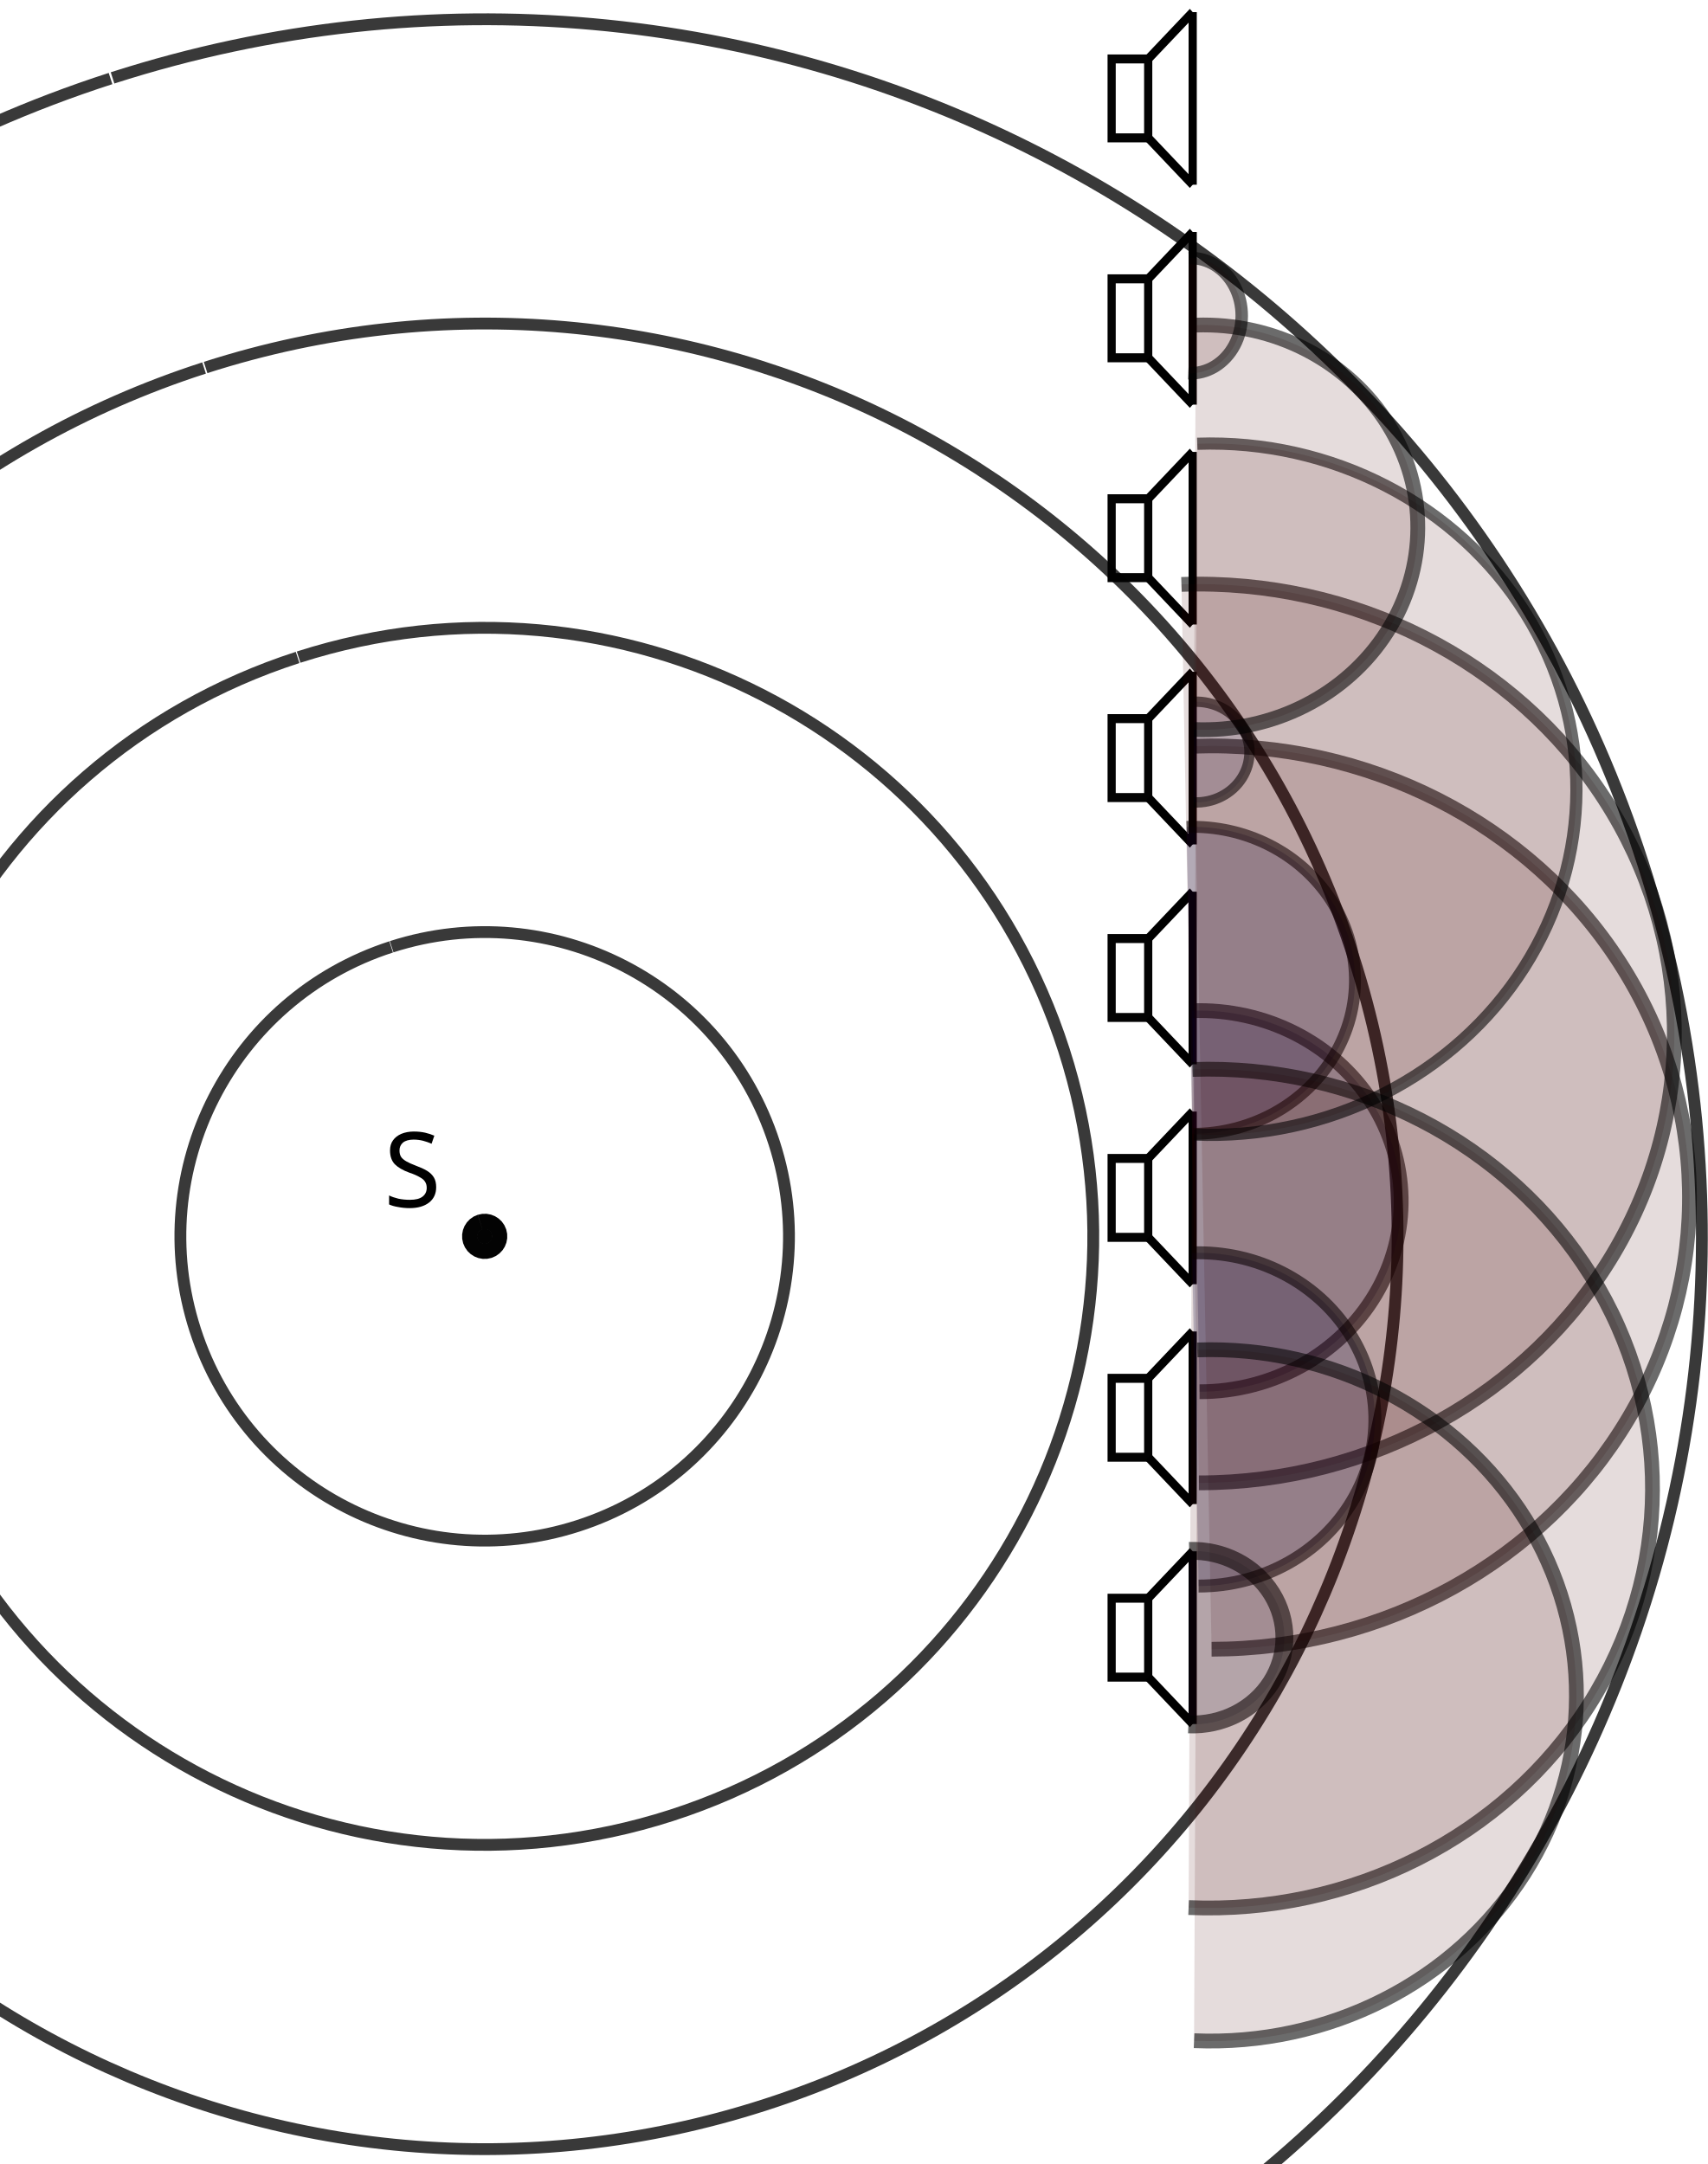
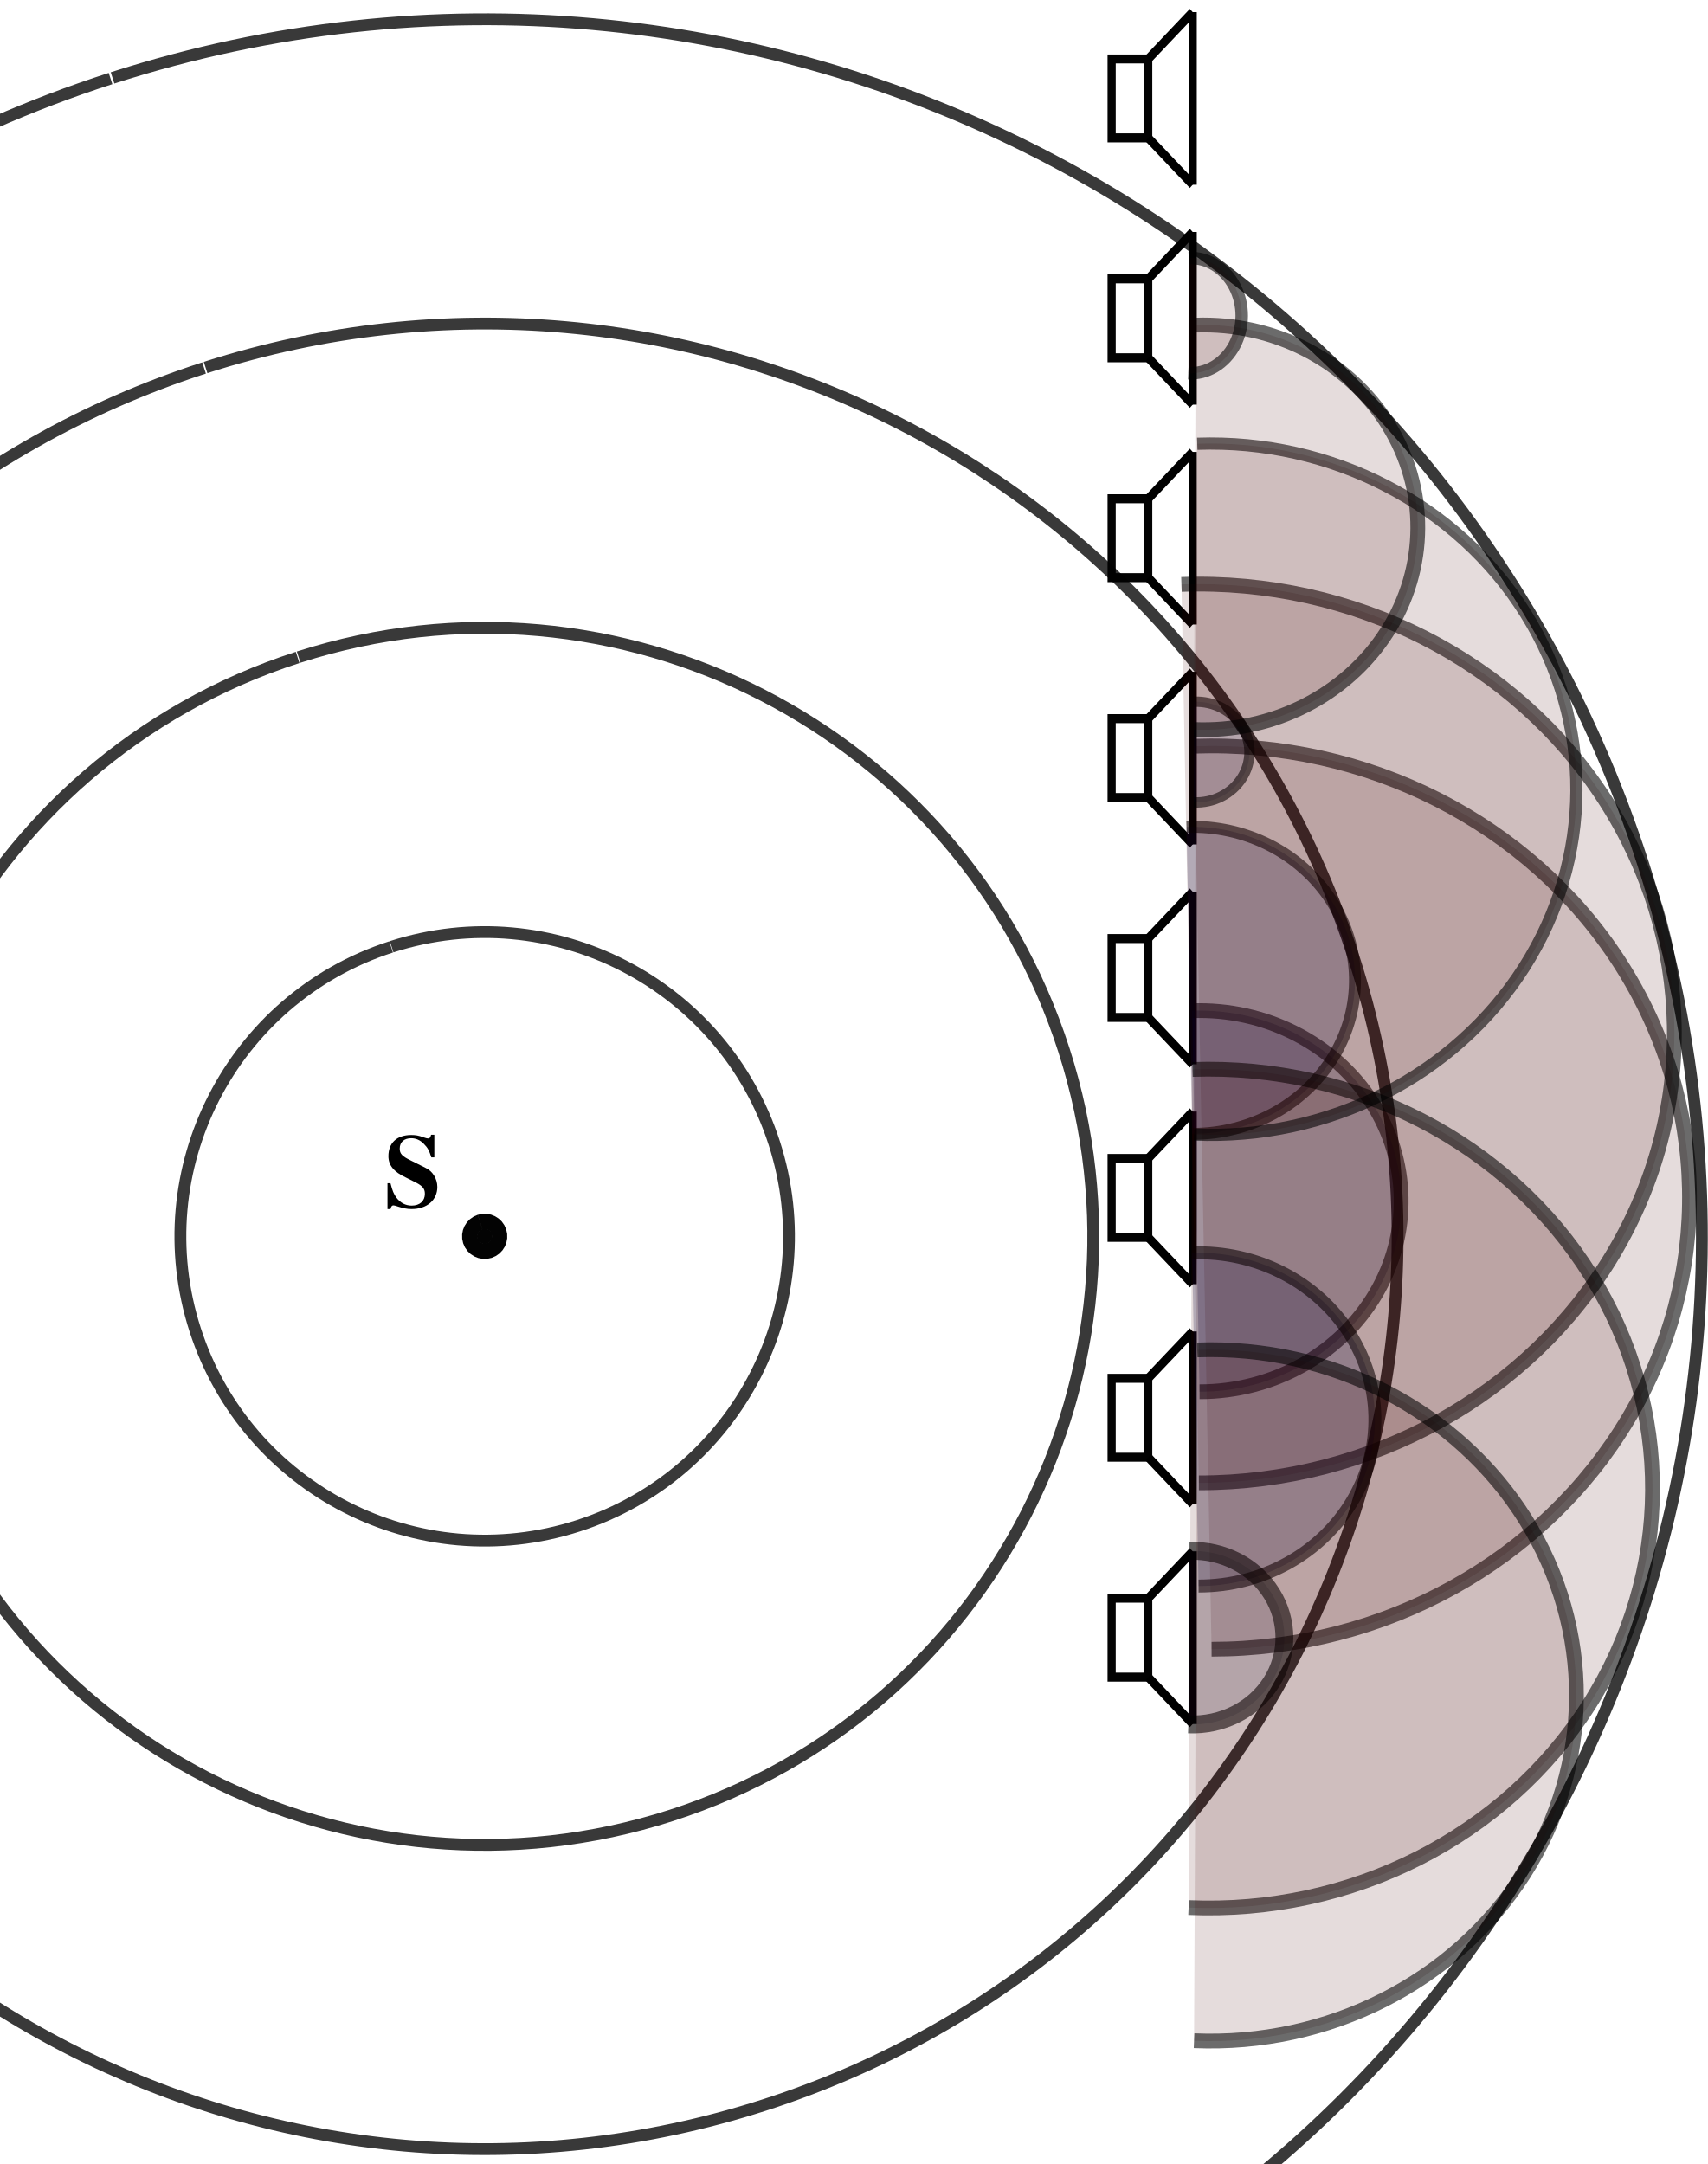
<svg xmlns="http://www.w3.org/2000/svg" xmlns:xlink="http://www.w3.org/1999/xlink" width="115.64mm" height="146.546mm" viewBox="0 0 115.64 146.546" version="1.1" id="svg8">
  <defs id="defs2">
    <symbol id="g4818">
      <rect y="26.966" x="11.936" height="3.909" width="7.689" id="rect821" style="opacity:0.988;fill:none;fill-opacity:1;stroke:#000000;stroke-width:0.875;stroke-miterlimit:4;stroke-dasharray:none;stroke-dashoffset:0;stroke-opacity:1" />
      <path id="path823" d="m 7.371,22.211 c 16.82,0 16.82,0 16.82,0" style="fill:none;stroke:#000000;stroke-width:0.875;stroke-linecap:butt;stroke-linejoin:miter;stroke-miterlimit:4;stroke-dasharray:none;stroke-opacity:1" />
      <path id="path829" d="m 7.371,22.211 4.565,4.754" style="fill:none;stroke:#000000;stroke-width:0.875;stroke-linecap:butt;stroke-linejoin:miter;stroke-miterlimit:4;stroke-dasharray:none;stroke-opacity:1" />
      <path id="path831" d="m 24.19,22.211 c -4.565,4.754 -4.565,4.754 -4.565,4.754" style="fill:none;stroke:#000000;stroke-width:0.875;stroke-linecap:butt;stroke-linejoin:miter;stroke-miterlimit:4;stroke-dasharray:none;stroke-opacity:1" />
    </symbol>
    <symbol id="g5300">
      <path id="path5286" d="m 42.428,96.011 c 0.979,-1.416 2.618,-1.641 3.874,0" style="fill:none;stroke:#000000;stroke-width:0.3;stroke-linecap:butt;stroke-linejoin:miter;stroke-miterlimit:4;stroke-dasharray:none;stroke-opacity:1" />
      <path id="path5288" d="m 41.105,94.688 c 1.845,-1.901 4.226,-2.347 6.52,0" style="fill:none;stroke:#000000;stroke-width:0.3;stroke-linecap:butt;stroke-linejoin:miter;stroke-miterlimit:4;stroke-dasharray:none;stroke-opacity:1" />
      <path id="path5290" d="m 39.688,93.932 c 2.513,-3.484 6.806,-3.87 9.449,0.095" style="fill:none;stroke:#000000;stroke-width:0.3;stroke-linecap:butt;stroke-linejoin:miter;stroke-miterlimit:4;stroke-dasharray:none;stroke-opacity:1" />
      <ellipse ry="0.236" rx="0.189" cy="96.72" cx="44.412" id="path5292" style="opacity:0.988;fill:none;fill-opacity:1;stroke:#000000;stroke-width:0.3;stroke-linejoin:round;stroke-miterlimit:4;stroke-dasharray:none;stroke-dashoffset:0;stroke-opacity:1" />
    </symbol>
  </defs>
  <g id="layer1" transform="translate(-25.41521,-31.18766)">
    <symbol id="g4985-1" transform="scale(0.2645833)">
      <rect y="40.732" x="8.506" height="6.682" width="10.691" id="rect4976-0" style="opacity:0.988;fill:none;fill-opacity:1;stroke:#000000;stroke-width:0.875;stroke-linejoin:round;stroke-miterlimit:4;stroke-dasharray:none;stroke-dashoffset:0;stroke-opacity:1" />
      <text id="text4980-6" y="46.078" x="9.441" style="font-style:normal;font-weight:normal;font-size:10.583px;line-height:2;font-family:sans-serif;letter-spacing:0px;word-spacing:0px;fill:#000000;fill-opacity:1;stroke:none;stroke-width:0.265" xml:space="preserve">
        <tspan style="font-size:5.644px;line-height:2;stroke-width:0.265" y="46.078" x="9.441" id="tspan4978-3">RPi</tspan>
      </text>
    </symbol>
    <g id="g4958" transform="rotate(90,50.51243,81.68594)">
      <use transform="matrix(0.6950356,0,0,0.6333924,55.27535,11.95441)" height="100%" width="100%" y="0" x="0" id="use4826-5" xlink:href="#g4818" />
      <use transform="matrix(0.6950356,0,0,0.6333924,70.16651,11.95441)" height="100%" width="100%" y="0" x="0" id="use4826-8" xlink:href="#g4818" />
      <use transform="matrix(0.6950356,0,0,0.6333924,25.49303,11.95441)" height="100%" width="100%" y="0" x="0" id="use4826" xlink:href="#g4818" />
      <use transform="matrix(0.6950356,0,0,0.6333924,40.38419,11.95441)" height="100%" width="100%" y="0" x="0" id="use4826-81" xlink:href="#g4818" />
      <use transform="matrix(0.6950356,0,0,0.6333924,-4.289302,11.95441)" height="100%" width="100%" y="0" x="0" id="use4826-1" xlink:href="#g4818" />
      <use transform="matrix(0.6950356,0,0,0.6333924,10.60186,11.95441)" height="100%" width="100%" y="0" x="0" id="use4826-81-9" xlink:href="#g4818" />
      <use transform="matrix(0.6950356,0,0,0.6333924,85.05768,11.95441)" height="100%" width="100%" y="0" x="0" id="use4826-8-5" xlink:href="#g4818" />
      <use transform="matrix(0.6950356,0,0,0.6333924,99.94884,11.95441)" height="100%" width="100%" y="0" x="0" id="use4826-8-3" xlink:href="#g4818" />
    </g>
    <circle style="opacity:0.988;fill:none;fill-opacity:1;stroke:#000000;stroke-width:0;stroke-linejoin:round;stroke-miterlimit:4;stroke-dasharray:none;stroke-dashoffset:0;stroke-opacity:1" id="path4974" cx="42.333" cy="122.375" r="21.167" />
    <g id="g5079">
      <g id="g5086" transform="rotate(20.09258,63.84092,111.3596)">
        <path style="opacity:0.988;fill:none;fill-opacity:1;stroke:#000000;stroke-width:0.8;stroke-linejoin:round;stroke-miterlimit:4;stroke-dasharray:none;stroke-dashoffset:0;stroke-opacity:0.784" id="path5062" d="m 47.143,100.368 a 20.6,20.6 0 0 1 28.903,3.594 20.6,20.6 0 0 1 -3.581,28.905 20.6,20.6 0 0 1 -28.907,-3.568 20.6,20.6 0 0 1 3.556,-28.908" />
        <path d="m 34.489,84.113 a 41.199,41.199 0 0 1 57.807,7.187 41.199,41.199 0 0 1 -7.162,57.81 41.199,41.199 0 0 1 -57.813,-7.137 41.199,41.199 0 0 1 7.112,-57.816" id="path22546" style="opacity:0.988;fill:none;fill-opacity:1;stroke:#000000;stroke-width:0.8;stroke-linejoin:round;stroke-miterlimit:4;stroke-dasharray:none;stroke-dashoffset:0;stroke-opacity:0.784" />
        <path d="M 21.835,67.858 A 61.799,61.799 0 0 1 108.545,78.639 61.799,61.799 0 0 1 97.802,165.354 61.799,61.799 0 0 1 11.082,154.649 61.799,61.799 0 0 1 21.75,67.924" id="path22550" style="opacity:0.988;fill:none;fill-opacity:1;stroke:#000000;stroke-width:0.8;stroke-linejoin:round;stroke-miterlimit:4;stroke-dasharray:none;stroke-dashoffset:0;stroke-opacity:0.784" />
        <path d="M 9.181,51.603 A 82.399,82.399 0 0 1 124.795,65.978 82.399,82.399 0 0 1 110.47,181.598 82.399,82.399 0 0 1 -5.156,167.324 82.399,82.399 0 0 1 9.068,51.692" id="path22552" style="opacity:0.988;fill:none;fill-opacity:1;stroke:#000000;stroke-width:0.8;stroke-linejoin:round;stroke-miterlimit:4;stroke-dasharray:none;stroke-dashoffset:0;stroke-opacity:0.784" />
        <path style="opacity:0.988;fill:#000000;fill-opacity:1;stroke:#000000;stroke-width:2.018;stroke-linejoin:round;stroke-miterlimit:4;stroke-dasharray:none;stroke-dashoffset:0;stroke-opacity:1" id="path22556" d="m 59.476,116.21 a 0.523,0.523 0 0 1 0.733,0.091 0.523,0.523 0 0 1 -0.091,0.733 0.523,0.523 0 0 1 -0.734,-0.091 0.523,0.523 0 0 1 0.09,-0.734" />
-         <text xml:space="preserve" style="font-style:normal;font-weight:normal;font-size:3.175px;line-height:1.25;font-family:sans-serif;letter-spacing:0px;word-spacing:0px;fill:#000000;fill-opacity:1;stroke:none;stroke-width:0.265" x="9.263" y="128.08" id="text22568" transform="rotate(-20.09258)">
-           <tspan id="tspan22566" x="9.263" y="128.08" style="font-size:7.056px;stroke-width:0.265">S</tspan>
+         <text xml:space="preserve" style="font-style:normal;font-weight:bold;font-size:3.175px;line-height:1.25;font-family:'Nimbus Roman';letter-spacing:0px;word-spacing:0px;fill:#000000;fill-opacity:1;stroke:none;stroke-width:0.265;-inkscape-font-specification:'Nimbus Roman,  Bold';font-stretch:normal;font-variant:normal;" x="9.263" y="128.08" id="text22568" transform="rotate(-20.09258)">
+           <tspan id="tspan22566" x="9.263" y="128.08" style="font-size:7.056px;stroke-width:0.265;-inkscape-font-specification:'Nimbus Roman,  Bold';font-family:'Nimbus Roman';font-weight:bold;font-style:normal;font-stretch:normal;font-variant:normal;">S</tspan>
        </text>
        <path style="opacity:0.988;fill:#000040;fill-opacity:0.232;stroke:#000000;stroke-width:1;stroke-linejoin:round;stroke-miterlimit:4;stroke-dasharray:none;stroke-dashoffset:0;stroke-opacity:0.588" id="path22570" transform="rotate(-20.09258)" d="m 63.998,114.788 a 13.654,12.906 0 0 1 12.155,6.173 13.654,12.906 0 0 1 0.253,13.04 13.654,12.906 0 0 1 -11.907,6.59" />
        <path d="m 64.128,96.876 a 32.36,30.586 0 0 1 28.807,14.63 32.36,30.586 0 0 1 0.599,30.904 32.36,30.586 0 0 1 -28.22,15.618" transform="rotate(-20.09258)" id="path22574" style="opacity:0.988;fill:#480000;fill-opacity:0.137;stroke:#000000;stroke-width:0.998;stroke-linejoin:round;stroke-miterlimit:4;stroke-dasharray:none;stroke-dashoffset:0;stroke-opacity:0.588" />
        <path d="m 63.621,102.341 a 10.999,10.397 0 0 1 9.792,4.973 10.999,10.397 0 0 1 0.204,10.505 10.999,10.397 0 0 1 -9.592,5.309" transform="rotate(-20.09258)" id="path22576" style="opacity:0.988;fill:#000040;fill-opacity:0.232;stroke:#000000;stroke-width:0.806;stroke-linejoin:round;stroke-miterlimit:4;stroke-dasharray:none;stroke-dashoffset:0;stroke-opacity:0.588" />
        <path style="opacity:0.988;fill:#480000;fill-opacity:0.137;stroke:#000000;stroke-width:1;stroke-linejoin:round;stroke-miterlimit:4;stroke-dasharray:none;stroke-dashoffset:0;stroke-opacity:0.588" id="path22578" transform="rotate(-20.09258)" d="m 63.274,85.918 a 32.197,30.432 0 0 1 28.661,14.556 32.197,30.432 0 0 1 0.596,30.748 32.197,30.432 0 0 1 -28.078,15.539" />
        <path d="m 63.996,131.188 a 11.939,11.285 0 0 1 10.628,5.398 11.939,11.285 0 0 1 0.221,11.402 11.939,11.285 0 0 1 -10.412,5.762" transform="rotate(-20.09258)" id="path22580" style="opacity:0.988;fill:#000040;fill-opacity:0.232;stroke:#000000;stroke-width:0.874;stroke-linejoin:round;stroke-miterlimit:4;stroke-dasharray:none;stroke-dashoffset:0;stroke-opacity:0.588" />
        <path style="opacity:0.988;fill:#480000;fill-opacity:0.137;stroke:#000000;stroke-width:1;stroke-linejoin:round;stroke-miterlimit:4;stroke-dasharray:none;stroke-dashoffset:0;stroke-opacity:0.588" id="path22582" transform="rotate(-20.09258)" d="m 64.019,118.766 a 30.049,28.402 0 0 1 26.984,13.954 30.049,28.402 0 0 1 -0.134,29.072 30.049,28.402 0 0 1 -27.111,13.731" />
        <path d="m 63.798,151.369 a 6.22,5.879 0 0 1 5.585,2.888 6.22,5.879 0 0 1 -0.028,6.017 6.22,5.879 0 0 1 -5.611,2.842" transform="rotate(-20.09258)" id="path22584" style="opacity:0.988;fill:#00002f;fill-opacity:0.137;stroke:#000000;stroke-width:1.209;stroke-linejoin:round;stroke-miterlimit:4;stroke-dasharray:none;stroke-dashoffset:0;stroke-opacity:0.588" />
        <path style="opacity:0.988;fill:#000044;fill-opacity:0.137;stroke:#000000;stroke-width:0.702;stroke-linejoin:round;stroke-miterlimit:4;stroke-dasharray:none;stroke-dashoffset:0;stroke-opacity:0.588" id="path22586" transform="rotate(-20.09258)" d="m 64.139,93.864 a 3.608,3.41 0 0 1 3.24,1.676 3.608,3.41 0 0 1 -0.016,3.491 3.608,3.41 0 0 1 -3.255,1.649" />
        <path d="M 64.344,137.758 A 24.768,23.41 0 0 1 86.584,149.259 24.768,23.41 0 0 1 86.474,173.221 24.768,23.41 0 0 1 64.128,184.538" transform="rotate(-20.09258)" id="path22588" style="opacity:0.988;fill:#480000;fill-opacity:0.137;stroke:#000000;stroke-width:1;stroke-linejoin:round;stroke-miterlimit:4;stroke-dasharray:none;stroke-dashoffset:0;stroke-opacity:0.588" />
        <path style="opacity:0.988;fill:#480000;fill-opacity:0.137;stroke:#000000;stroke-width:0.824;stroke-linejoin:round;stroke-miterlimit:4;stroke-dasharray:none;stroke-dashoffset:0;stroke-opacity:0.588" id="path22590" transform="rotate(-20.09258)" d="M 64.344,76.393 A 24.768,23.41 0 0 1 86.584,87.894 24.768,23.41 0 0 1 86.474,111.856 24.768,23.41 0 0 1 64.128,123.173" />
        <path d="m 64.247,68.358 a 14.499,13.705 0 0 1 13.02,6.733 14.499,13.705 0 0 1 -0.065,14.028 14.499,13.705 0 0 1 -13.082,6.625" transform="rotate(-20.09258)" id="path22592" style="opacity:0.988;fill:#480000;fill-opacity:0.137;stroke:#000000;stroke-width:1;stroke-linejoin:round;stroke-miterlimit:4;stroke-dasharray:none;stroke-dashoffset:0;stroke-opacity:0.588" />
        <path style="opacity:0.988;fill:#480000;fill-opacity:0.137;stroke:#000000;stroke-width:0.845;stroke-linejoin:round;stroke-miterlimit:4;stroke-dasharray:none;stroke-dashoffset:0;stroke-opacity:0.588" id="path22594" transform="rotate(-20.09258)" d="m 63.766,63.816 a 3.462,3.904 0 0 1 3.109,1.918 3.462,3.904 0 0 1 -0.015,3.996 3.462,3.904 0 0 1 -3.124,1.887" />
      </g>
    </g>
  </g>
</svg>
